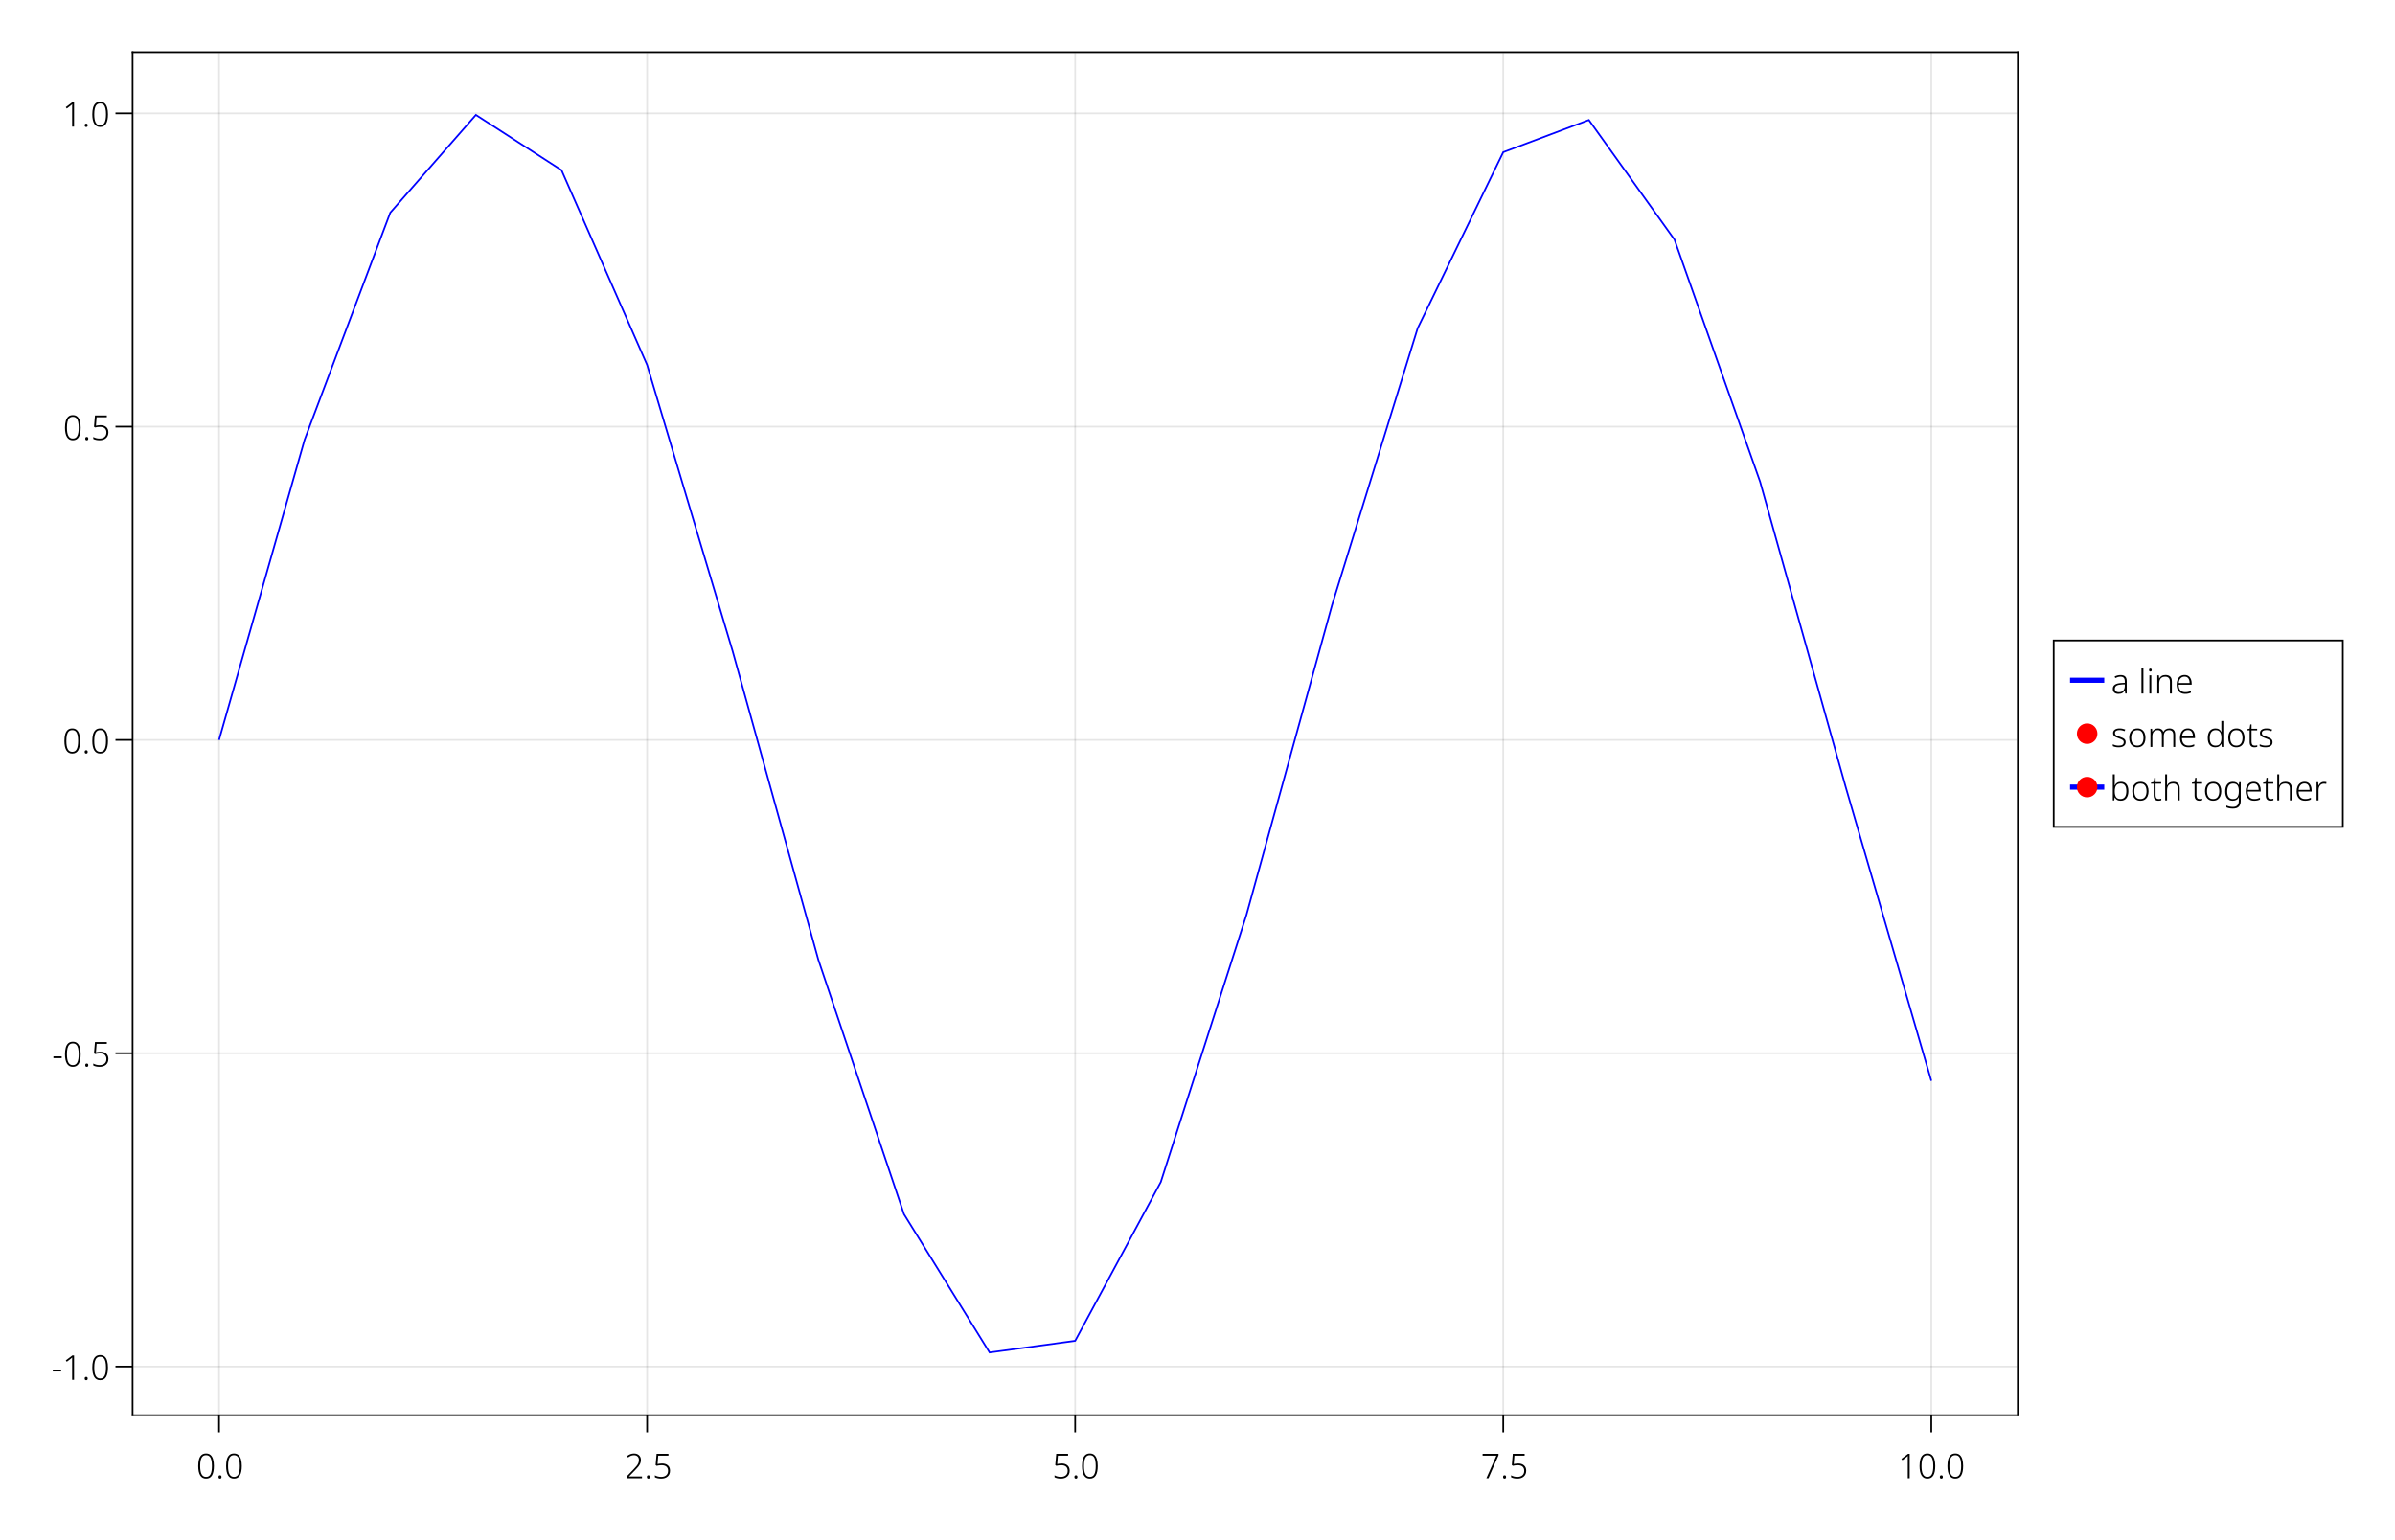
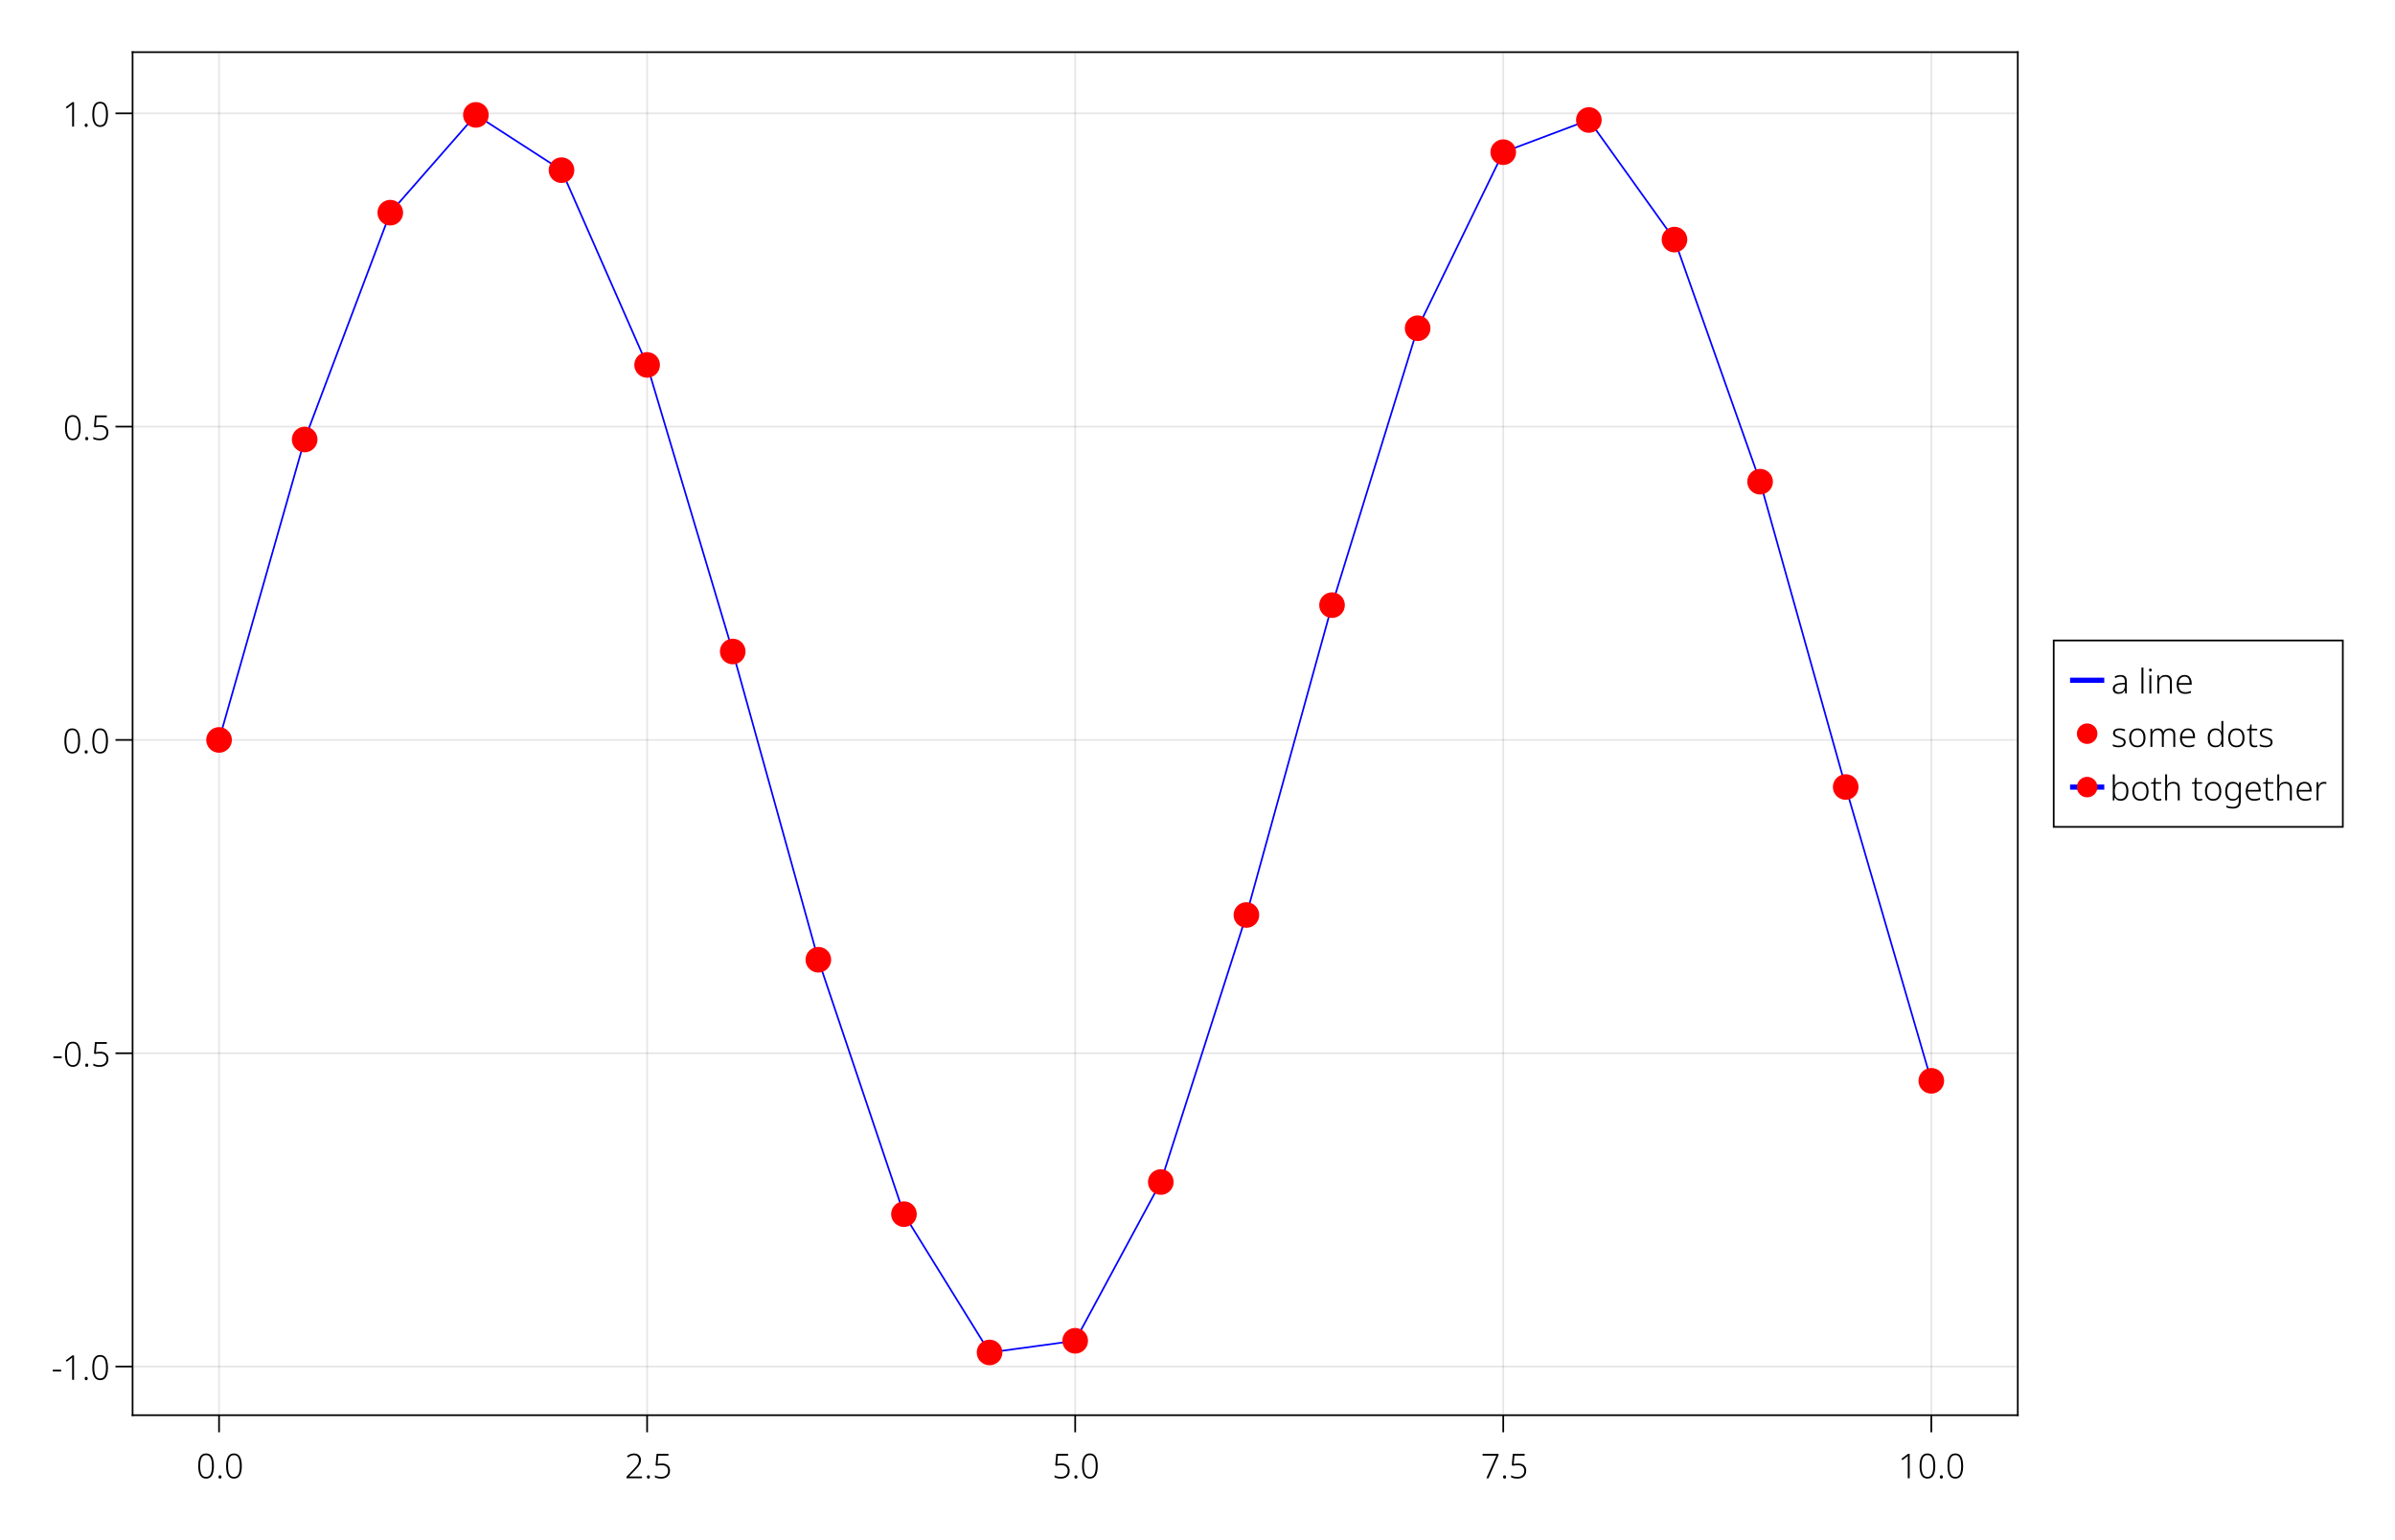
<svg xmlns="http://www.w3.org/2000/svg" xmlns:xlink="http://www.w3.org/1999/xlink" width="1400pt" height="900pt" viewBox="0 0 1400 900" version="1.1">
  <defs>
    <g>
      <symbol overflow="visible" id="glyph0-0">
        <path style="stroke:none;" d="M 1.875 0 L 1.875 -14.281 L 10.094 -14.281 L 10.094 0 Z M 2.906 -1.016 L 9.078 -1.016 L 9.078 -13.266 L 2.906 -13.266 Z M 2.906 -1.016 " />
      </symbol>
      <symbol overflow="visible" id="glyph0-1">
        <path style="stroke:none;" d="M 10.297 -7.188 C 10.297 -4.789 9.926 -2.957 9.188 -1.688 C 8.445 -0.426 7.285 0.203 5.703 0.203 C 4.191 0.203 3.051 -0.422 2.281 -1.672 C 1.508 -2.93 1.125 -4.77 1.125 -7.188 C 1.125 -8.633 1.27 -9.906 1.562 -11 C 1.863 -12.102 2.352 -12.961 3.031 -13.578 C 3.707 -14.191 4.602 -14.5 5.719 -14.5 C 6.812 -14.5 7.691 -14.195 8.359 -13.594 C 9.035 -13 9.523 -12.148 9.828 -11.047 C 10.141 -9.953 10.297 -8.664 10.297 -7.188 Z M 2.266 -7.188 C 2.266 -5.031 2.539 -3.426 3.094 -2.375 C 3.645 -1.32 4.516 -0.797 5.703 -0.797 C 6.91 -0.797 7.785 -1.32 8.328 -2.375 C 8.867 -3.426 9.141 -5.031 9.141 -7.188 C 9.141 -8.5 9.035 -9.629 8.828 -10.578 C 8.617 -11.523 8.266 -12.25 7.766 -12.75 C 7.266 -13.25 6.582 -13.5 5.719 -13.5 C 4.852 -13.5 4.164 -13.242 3.656 -12.734 C 3.156 -12.234 2.797 -11.508 2.578 -10.562 C 2.367 -9.613 2.266 -8.488 2.266 -7.188 Z M 2.266 -7.188 " />
      </symbol>
      <symbol overflow="visible" id="glyph0-2">
        <path style="stroke:none;" d="M 1.562 -0.766 C 1.562 -1.41 1.852 -1.734 2.438 -1.734 C 3.02 -1.734 3.312 -1.41 3.312 -0.766 C 3.312 -0.109 3.02 0.219 2.438 0.219 C 1.852 0.219 1.562 -0.109 1.562 -0.766 Z M 1.562 -0.766 " />
      </symbol>
      <symbol overflow="visible" id="glyph0-3">
        <path style="stroke:none;" d="M 10.125 0 L 1.078 0 L 1.078 -0.953 L 5.188 -5.219 C 5.863 -5.926 6.43 -6.555 6.891 -7.109 C 7.359 -7.672 7.711 -8.234 7.953 -8.797 C 8.191 -9.359 8.312 -9.988 8.312 -10.688 C 8.312 -11.57 8.051 -12.258 7.531 -12.75 C 7.02 -13.238 6.32 -13.484 5.438 -13.484 C 4.801 -13.484 4.203 -13.367 3.641 -13.141 C 3.078 -12.91 2.523 -12.582 1.984 -12.156 L 1.359 -12.953 C 1.941 -13.441 2.578 -13.816 3.266 -14.078 C 3.961 -14.348 4.688 -14.484 5.438 -14.484 C 6.664 -14.484 7.645 -14.141 8.375 -13.453 C 9.113 -12.773 9.484 -11.863 9.484 -10.719 C 9.484 -9.945 9.344 -9.238 9.062 -8.594 C 8.789 -7.957 8.406 -7.332 7.906 -6.719 C 7.406 -6.102 6.812 -5.453 6.125 -4.766 L 2.547 -1.094 L 2.547 -1.047 L 10.125 -1.047 Z M 10.125 0 " />
      </symbol>
      <symbol overflow="visible" id="glyph0-4">
        <path style="stroke:none;" d="M 5.484 -8.641 C 6.93 -8.641 8.078 -8.27 8.922 -7.531 C 9.773 -6.801 10.203 -5.77 10.203 -4.438 C 10.203 -3 9.734 -1.863 8.797 -1.031 C 7.867 -0.207 6.602 0.203 5 0.203 C 4.25 0.203 3.562 0.129 2.938 -0.016 C 2.32 -0.16 1.797 -0.352 1.359 -0.594 L 1.359 -1.734 C 1.828 -1.453 2.383 -1.223 3.031 -1.047 C 3.676 -0.879 4.336 -0.797 5.016 -0.797 C 6.234 -0.797 7.207 -1.098 7.938 -1.703 C 8.676 -2.316 9.047 -3.203 9.047 -4.359 C 9.047 -5.398 8.727 -6.207 8.094 -6.781 C 7.457 -7.352 6.492 -7.641 5.203 -7.641 C 4.691 -7.641 4.195 -7.602 3.719 -7.531 C 3.238 -7.469 2.801 -7.383 2.406 -7.281 L 1.781 -7.703 L 2.359 -14.281 L 9.281 -14.281 L 9.281 -13.234 L 3.312 -13.234 L 2.922 -8.312 C 3.203 -8.375 3.555 -8.441 3.984 -8.516 C 4.41 -8.598 4.91 -8.641 5.484 -8.641 Z M 5.484 -8.641 " />
      </symbol>
      <symbol overflow="visible" id="glyph0-5">
        <path style="stroke:none;" d="M 3.203 0 L 9.078 -13.234 L 1.016 -13.234 L 1.016 -14.281 L 10.312 -14.281 L 10.312 -13.438 L 4.438 0 Z M 3.203 0 " />
      </symbol>
      <symbol overflow="visible" id="glyph0-6">
        <path style="stroke:none;" d="M 6.766 0 L 5.641 0 L 5.641 -10.625 C 5.641 -11.195 5.641 -11.664 5.641 -12.031 C 5.641 -12.395 5.656 -12.742 5.688 -13.078 C 5.5 -12.891 5.32 -12.727 5.156 -12.594 C 5 -12.469 4.785 -12.297 4.516 -12.078 L 2.516 -10.562 L 1.922 -11.359 L 5.797 -14.281 L 6.766 -14.281 Z M 6.766 0 " />
      </symbol>
      <symbol overflow="visible" id="glyph0-7">
        <path style="stroke:none;" d="M 0.797 -4.875 L 0.797 -5.922 L 5.641 -5.922 L 5.641 -4.875 Z M 0.797 -4.875 " />
      </symbol>
      <symbol overflow="visible" id="glyph1-0">
        <path style="stroke:none;" d="M 1.875 0 L 1.875 -14.281 L 10.094 -14.281 L 10.094 0 Z M 2.906 -1.016 L 9.078 -1.016 L 9.078 -13.266 L 2.906 -13.266 Z M 2.906 -1.016 " />
      </symbol>
      <symbol overflow="visible" id="glyph1-1">
        <path style="stroke:none;" d="" />
      </symbol>
      <symbol overflow="visible" id="glyph2-0">
        <path style="stroke:none;" d="M 1.875 0 L 1.875 -14.281 L 10.094 -14.281 L 10.094 0 Z M 2.906 -1.016 L 9.078 -1.016 L 9.078 -13.266 L 2.906 -13.266 Z M 2.906 -1.016 " />
      </symbol>
      <symbol overflow="visible" id="glyph2-1">
        <path style="stroke:none;" d="M 5.516 -10.812 C 6.711 -10.812 7.602 -10.52 8.188 -9.938 C 8.781 -9.352 9.078 -8.426 9.078 -7.156 L 9.078 0 L 8.219 0 L 8 -1.797 L 7.953 -1.797 C 7.586 -1.203 7.125 -0.719 6.562 -0.344 C 6 0.02 5.223 0.203 4.234 0.203 C 3.223 0.203 2.422 -0.047 1.828 -0.547 C 1.234 -1.055 0.938 -1.801 0.938 -2.781 C 0.938 -3.832 1.363 -4.641 2.219 -5.203 C 3.082 -5.766 4.348 -6.078 6.016 -6.141 L 7.953 -6.234 L 7.953 -6.984 C 7.953 -8.035 7.742 -8.773 7.328 -9.203 C 6.91 -9.641 6.297 -9.859 5.484 -9.859 C 4.93 -9.859 4.398 -9.785 3.891 -9.641 C 3.391 -9.504 2.883 -9.305 2.375 -9.047 L 2.016 -9.953 C 2.516 -10.211 3.062 -10.422 3.656 -10.578 C 4.258 -10.734 4.879 -10.812 5.516 -10.812 Z M 7.953 -5.359 L 6.156 -5.281 C 4.801 -5.227 3.789 -5 3.125 -4.594 C 2.457 -4.188 2.125 -3.578 2.125 -2.766 C 2.125 -2.109 2.328 -1.609 2.734 -1.266 C 3.148 -0.93 3.719 -0.766 4.438 -0.766 C 5.539 -0.766 6.395 -1.078 7 -1.703 C 7.613 -2.328 7.93 -3.207 7.953 -4.344 Z M 7.953 -5.359 " />
      </symbol>
      <symbol overflow="visible" id="glyph2-2">
        <path style="stroke:none;" d="" />
      </symbol>
      <symbol overflow="visible" id="glyph2-3">
        <path style="stroke:none;" d="M 2.906 0 L 1.766 0 L 1.766 -15.203 L 2.906 -15.203 Z M 2.906 0 " />
      </symbol>
      <symbol overflow="visible" id="glyph2-4">
        <path style="stroke:none;" d="M 2.312 -14.578 C 2.852 -14.578 3.125 -14.289 3.125 -13.719 C 3.125 -13.133 2.852 -12.844 2.312 -12.844 C 1.812 -12.844 1.562 -13.133 1.562 -13.719 C 1.562 -14.289 1.812 -14.578 2.312 -14.578 Z M 2.875 -10.641 L 2.875 0 L 1.766 0 L 1.766 -10.641 Z M 2.875 -10.641 " />
      </symbol>
      <symbol overflow="visible" id="glyph2-5">
        <path style="stroke:none;" d="M 6.516 -10.844 C 7.734 -10.844 8.66 -10.523 9.297 -9.891 C 9.941 -9.266 10.266 -8.285 10.266 -6.953 L 10.266 0 L 9.125 0 L 9.125 -6.875 C 9.125 -7.895 8.891 -8.645 8.422 -9.125 C 7.961 -9.602 7.289 -9.844 6.406 -9.844 C 4.051 -9.844 2.875 -8.492 2.875 -5.797 L 2.875 0 L 1.766 0 L 1.766 -10.641 L 2.688 -10.641 L 2.844 -8.797 L 2.922 -8.797 C 3.203 -9.391 3.645 -9.879 4.25 -10.266 C 4.852 -10.648 5.609 -10.844 6.516 -10.844 Z M 6.516 -10.844 " />
      </symbol>
      <symbol overflow="visible" id="glyph2-6">
        <path style="stroke:none;" d="M 5.797 -10.844 C 6.703 -10.844 7.461 -10.629 8.078 -10.203 C 8.691 -9.785 9.148 -9.207 9.453 -8.469 C 9.766 -7.738 9.922 -6.898 9.922 -5.953 L 9.922 -5.156 L 2.312 -5.156 C 2.312 -3.758 2.641 -2.68 3.297 -1.922 C 3.953 -1.172 4.895 -0.797 6.125 -0.797 C 6.789 -0.797 7.367 -0.848 7.859 -0.953 C 8.348 -1.066 8.891 -1.254 9.484 -1.516 L 9.484 -0.484 C 8.953 -0.242 8.426 -0.07 7.906 0.031 C 7.383 0.145 6.773 0.203 6.078 0.203 C 4.492 0.203 3.273 -0.281 2.422 -1.25 C 1.566 -2.227 1.141 -3.555 1.141 -5.234 C 1.141 -6.316 1.32 -7.281 1.688 -8.125 C 2.051 -8.977 2.578 -9.645 3.266 -10.125 C 3.961 -10.602 4.805 -10.844 5.797 -10.844 Z M 5.781 -9.875 C 4.801 -9.875 4.008 -9.547 3.406 -8.891 C 2.801 -8.242 2.445 -7.32 2.344 -6.125 L 8.719 -6.125 C 8.719 -7.238 8.477 -8.141 8 -8.828 C 7.531 -9.523 6.789 -9.875 5.781 -9.875 Z M 5.781 -9.875 " />
      </symbol>
      <symbol overflow="visible" id="glyph2-7">
        <path style="stroke:none;" d="M 8.438 -2.812 C 8.438 -1.844 8.078 -1.098 7.359 -0.578 C 6.648 -0.055 5.633 0.203 4.312 0.203 C 3.57 0.203 2.914 0.133 2.344 0 C 1.781 -0.133 1.305 -0.297 0.922 -0.484 L 0.922 -1.578 C 1.391 -1.336 1.922 -1.141 2.516 -0.984 C 3.117 -0.836 3.734 -0.766 4.359 -0.766 C 5.398 -0.766 6.148 -0.938 6.609 -1.281 C 7.078 -1.633 7.312 -2.117 7.312 -2.734 C 7.312 -3.328 7.066 -3.781 6.578 -4.094 C 6.098 -4.406 5.375 -4.727 4.406 -5.062 C 3.75 -5.289 3.172 -5.516 2.672 -5.734 C 2.172 -5.961 1.781 -6.258 1.5 -6.625 C 1.219 -7 1.078 -7.5 1.078 -8.125 C 1.078 -8.977 1.422 -9.645 2.109 -10.125 C 2.805 -10.602 3.738 -10.844 4.906 -10.844 C 5.539 -10.844 6.133 -10.773 6.688 -10.641 C 7.238 -10.516 7.742 -10.363 8.203 -10.188 L 7.797 -9.234 C 7.391 -9.422 6.926 -9.57 6.406 -9.688 C 5.883 -9.812 5.363 -9.875 4.844 -9.875 C 4 -9.875 3.344 -9.727 2.875 -9.438 C 2.414 -9.145 2.188 -8.719 2.188 -8.156 C 2.188 -7.727 2.297 -7.391 2.516 -7.141 C 2.742 -6.898 3.07 -6.688 3.5 -6.5 C 3.926 -6.32 4.445 -6.129 5.062 -5.922 C 5.688 -5.703 6.254 -5.473 6.766 -5.234 C 7.285 -4.992 7.691 -4.688 7.984 -4.312 C 8.285 -3.945 8.438 -3.445 8.438 -2.812 Z M 8.438 -2.812 " />
      </symbol>
      <symbol overflow="visible" id="glyph2-8">
        <path style="stroke:none;" d="M 10.656 -5.312 C 10.656 -4.207 10.473 -3.242 10.109 -2.422 C 9.742 -1.598 9.203 -0.953 8.484 -0.484 C 7.773 -0.023 6.906 0.203 5.875 0.203 C 4.895 0.203 4.051 -0.02 3.344 -0.469 C 2.633 -0.926 2.086 -1.566 1.703 -2.391 C 1.328 -3.223 1.141 -4.195 1.141 -5.312 C 1.141 -7.051 1.566 -8.406 2.422 -9.375 C 3.285 -10.352 4.461 -10.844 5.953 -10.844 C 6.973 -10.844 7.832 -10.609 8.531 -10.141 C 9.227 -9.68 9.754 -9.039 10.109 -8.219 C 10.473 -7.395 10.656 -6.426 10.656 -5.312 Z M 2.312 -5.312 C 2.312 -3.957 2.598 -2.863 3.172 -2.031 C 3.754 -1.195 4.656 -0.781 5.875 -0.781 C 7.113 -0.781 8.023 -1.195 8.609 -2.031 C 9.191 -2.863 9.484 -3.957 9.484 -5.312 C 9.484 -6.195 9.363 -6.977 9.125 -7.656 C 8.883 -8.344 8.504 -8.879 7.984 -9.266 C 7.461 -9.648 6.781 -9.844 5.938 -9.844 C 4.727 -9.844 3.82 -9.441 3.219 -8.641 C 2.613 -7.836 2.312 -6.727 2.312 -5.312 Z M 2.312 -5.312 " />
      </symbol>
      <symbol overflow="visible" id="glyph2-9">
        <path style="stroke:none;" d="M 12.875 -10.844 C 13.926 -10.844 14.75 -10.539 15.344 -9.938 C 15.938 -9.344 16.234 -8.395 16.234 -7.094 L 16.234 0 L 15.125 0 L 15.125 -7.047 C 15.125 -8.004 14.91 -8.707 14.484 -9.156 C 14.055 -9.613 13.469 -9.844 12.719 -9.844 C 11.707 -9.844 10.926 -9.547 10.375 -8.953 C 9.832 -8.359 9.562 -7.441 9.562 -6.203 L 9.562 0 L 8.438 0 L 8.438 -7.047 C 8.438 -8.004 8.223 -8.707 7.797 -9.156 C 7.367 -9.613 6.785 -9.844 6.047 -9.844 C 5.023 -9.844 4.238 -9.531 3.688 -8.906 C 3.145 -8.289 2.875 -7.336 2.875 -6.047 L 2.875 0 L 1.766 0 L 1.766 -10.641 L 2.688 -10.641 L 2.844 -8.953 L 2.922 -8.953 C 3.18 -9.473 3.582 -9.914 4.125 -10.281 C 4.664 -10.656 5.359 -10.844 6.203 -10.844 C 6.973 -10.844 7.625 -10.676 8.156 -10.344 C 8.688 -10.008 9.062 -9.508 9.281 -8.844 L 9.359 -8.844 C 9.648 -9.477 10.102 -9.969 10.719 -10.312 C 11.332 -10.664 12.051 -10.844 12.875 -10.844 Z M 12.875 -10.844 " />
      </symbol>
      <symbol overflow="visible" id="glyph2-10">
        <path style="stroke:none;" d="M 5.578 0.203 C 4.148 0.203 3.051 -0.254 2.281 -1.172 C 1.52 -2.086 1.141 -3.43 1.141 -5.203 C 1.141 -7.035 1.539 -8.43 2.344 -9.391 C 3.156 -10.359 4.27 -10.844 5.688 -10.844 C 6.57 -10.844 7.297 -10.648 7.859 -10.266 C 8.422 -9.879 8.832 -9.391 9.094 -8.797 L 9.188 -8.797 C 9.164 -9.117 9.145 -9.473 9.125 -9.859 C 9.102 -10.242 9.094 -10.582 9.094 -10.875 L 9.094 -15.203 L 10.234 -15.203 L 10.234 0 L 9.312 0 L 9.156 -1.844 L 9.094 -1.844 C 8.82 -1.281 8.406 -0.797 7.844 -0.391 C 7.281 0.004 6.523 0.203 5.578 0.203 Z M 5.719 -0.781 C 6.945 -0.781 7.82 -1.148 8.344 -1.891 C 8.863 -2.641 9.125 -3.719 9.125 -5.125 L 9.125 -5.312 C 9.125 -6.781 8.863 -7.906 8.344 -8.688 C 7.82 -9.469 6.973 -9.859 5.797 -9.859 C 4.648 -9.859 3.781 -9.453 3.188 -8.641 C 2.602 -7.836 2.312 -6.691 2.312 -5.203 C 2.312 -3.742 2.594 -2.641 3.156 -1.891 C 3.719 -1.148 4.57 -0.781 5.719 -0.781 Z M 5.719 -0.781 " />
      </symbol>
      <symbol overflow="visible" id="glyph2-11">
        <path style="stroke:none;" d="M 4.766 -0.766 C 5.055 -0.766 5.336 -0.785 5.609 -0.828 C 5.879 -0.879 6.109 -0.938 6.297 -1 L 6.297 -0.078 C 6.086 0.004 5.836 0.07 5.547 0.125 C 5.266 0.176 4.945 0.203 4.594 0.203 C 3.719 0.203 3.039 -0.047 2.562 -0.547 C 2.082 -1.047 1.844 -1.848 1.844 -2.953 L 1.844 -9.719 L 0.266 -9.719 L 0.266 -10.359 L 1.844 -10.719 L 2.234 -13.188 L 2.953 -13.188 L 2.953 -10.641 L 6.234 -10.641 L 6.234 -9.719 L 2.953 -9.719 L 2.953 -3 C 2.953 -1.508 3.555 -0.766 4.766 -0.766 Z M 4.766 -0.766 " />
      </symbol>
      <symbol overflow="visible" id="glyph2-12">
        <path style="stroke:none;" d="M 2.875 -15.203 L 2.875 -11 C 2.875 -10.625 2.867 -10.219 2.859 -9.781 C 2.848 -9.344 2.828 -8.988 2.797 -8.719 L 2.875 -8.719 C 3.145 -9.32 3.582 -9.828 4.188 -10.234 C 4.789 -10.641 5.562 -10.844 6.5 -10.844 C 7.875 -10.844 8.941 -10.379 9.703 -9.453 C 10.461 -8.523 10.844 -7.156 10.844 -5.344 C 10.844 -3.656 10.457 -2.305 9.688 -1.297 C 8.926 -0.297 7.812 0.203 6.344 0.203 C 5.445 0.203 4.711 0.016 4.141 -0.359 C 3.578 -0.734 3.164 -1.188 2.906 -1.719 L 2.797 -1.719 L 2.594 0 L 1.734 0 L 1.734 -15.203 Z M 6.359 -9.859 C 5.117 -9.859 4.227 -9.473 3.688 -8.703 C 3.145 -7.93 2.875 -6.812 2.875 -5.344 L 2.875 -5.203 C 2.875 -3.766 3.129 -2.664 3.641 -1.906 C 4.16 -1.156 5.016 -0.781 6.203 -0.781 C 7.348 -0.781 8.207 -1.176 8.781 -1.969 C 9.363 -2.758 9.656 -3.891 9.656 -5.359 C 9.656 -8.359 8.555 -9.859 6.359 -9.859 Z M 6.359 -9.859 " />
      </symbol>
      <symbol overflow="visible" id="glyph2-13">
        <path style="stroke:none;" d="M 2.875 -15.203 L 2.875 -10.312 C 2.875 -9.781 2.852 -9.273 2.812 -8.797 L 2.906 -8.797 C 3.164 -9.391 3.602 -9.879 4.219 -10.266 C 4.832 -10.648 5.594 -10.844 6.5 -10.844 C 7.707 -10.844 8.633 -10.523 9.281 -9.891 C 9.938 -9.266 10.266 -8.285 10.266 -6.953 L 10.266 0 L 9.125 0 L 9.125 -6.875 C 9.125 -7.895 8.891 -8.645 8.422 -9.125 C 7.961 -9.602 7.289 -9.844 6.406 -9.844 C 4.051 -9.844 2.875 -8.492 2.875 -5.797 L 2.875 0 L 1.766 0 L 1.766 -15.203 Z M 2.875 -15.203 " />
      </symbol>
      <symbol overflow="visible" id="glyph2-14">
        <path style="stroke:none;" d="M 5.641 -10.844 C 6.484 -10.844 7.18 -10.68 7.734 -10.359 C 8.285 -10.035 8.727 -9.586 9.062 -9.016 L 9.125 -9.016 L 9.297 -10.641 L 10.219 -10.641 L 10.219 0.344 C 10.219 1.738 9.859 2.828 9.141 3.609 C 8.43 4.398 7.266 4.797 5.641 4.797 C 4.836 4.797 4.129 4.727 3.516 4.594 C 2.898 4.469 2.344 4.297 1.844 4.078 L 1.844 2.984 C 2.344 3.234 2.914 3.43 3.562 3.578 C 4.219 3.734 4.926 3.812 5.688 3.812 C 6.844 3.812 7.695 3.504 8.25 2.891 C 8.801 2.285 9.078 1.457 9.078 0.406 L 9.078 -0.219 C 9.078 -0.5 9.082 -0.781 9.094 -1.062 C 9.113 -1.344 9.129 -1.613 9.141 -1.875 L 9.078 -1.875 C 8.785 -1.188 8.332 -0.664 7.719 -0.312 C 7.102 0.031 6.367 0.203 5.516 0.203 C 4.129 0.203 3.051 -0.258 2.281 -1.188 C 1.52 -2.125 1.141 -3.473 1.141 -5.234 C 1.141 -6.953 1.52 -8.316 2.281 -9.328 C 3.051 -10.336 4.172 -10.844 5.641 -10.844 Z M 5.766 -9.844 C 4.617 -9.844 3.754 -9.438 3.172 -8.625 C 2.598 -7.82 2.312 -6.688 2.312 -5.219 C 2.312 -3.77 2.594 -2.664 3.156 -1.906 C 3.727 -1.145 4.555 -0.766 5.641 -0.766 C 6.516 -0.766 7.203 -0.941 7.703 -1.297 C 8.203 -1.66 8.555 -2.156 8.766 -2.781 C 8.984 -3.406 9.094 -4.117 9.094 -4.922 L 9.094 -5.594 C 9.094 -6.957 8.844 -8.004 8.344 -8.734 C 7.844 -9.473 6.984 -9.844 5.766 -9.844 Z M 5.766 -9.844 " />
      </symbol>
      <symbol overflow="visible" id="glyph2-15">
        <path style="stroke:none;" d="M 6.125 -10.812 C 6.676 -10.812 7.156 -10.754 7.562 -10.641 L 7.406 -9.594 C 7.188 -9.656 6.969 -9.695 6.75 -9.719 C 6.539 -9.75 6.316 -9.766 6.078 -9.766 C 5.086 -9.766 4.312 -9.406 3.75 -8.688 C 3.188 -7.977 2.906 -7.031 2.906 -5.844 L 2.906 0 L 1.766 0 L 1.766 -10.641 L 2.719 -10.641 L 2.844 -8.641 L 2.906 -8.641 C 3.164 -9.242 3.566 -9.754 4.109 -10.172 C 4.648 -10.598 5.32 -10.812 6.125 -10.812 Z M 6.125 -10.812 " />
      </symbol>
    </g>
  </defs>
  <g id="surface80631">
    <rect x="0" y="0" width="1400" height="900" style="fill:rgb(100%,100%,100%);fill-opacity:1;stroke:none;" />
    <path style=" stroke:none;fill-rule:nonzero;fill:rgb(100%,100%,100%);fill-opacity:1;" d="M 78 827 L 1179 827 L 1179 31 L 78 31 Z M 78 827 " />
    <path style="fill:none;stroke-width:1;stroke-linecap:butt;stroke-linejoin:miter;stroke:rgb(0%,0%,0%);stroke-opacity:0.1;stroke-miterlimit:10;" d="M 128.047 827 L 128.047 31 M 378.273 827 L 378.273 31 M 628.5 827 L 628.5 31 M 878.727 827 L 878.727 31 M 1128.953 827 L 1128.953 31 " />
    <path style="fill:none;stroke-width:1;stroke-linecap:butt;stroke-linejoin:miter;stroke:rgb(0%,0%,0%);stroke-opacity:0.1;stroke-miterlimit:10;" d="M 78 799.051 L 1179 799.051 M 78 615.855 L 1179 615.855 M 78 432.656 L 1179 432.656 M 78 249.461 L 1179 249.461 M 78 66.266 L 1179 66.266 " />
    <path style="fill:none;stroke-width:1;stroke-linecap:butt;stroke-linejoin:miter;stroke:rgb(0%,0%,0%);stroke-opacity:1;stroke-miterlimit:10;" d="M 128.047 827.5 L 128.047 837.5 M 378.273 827.5 L 378.273 837.5 M 628.5 827.5 L 628.5 837.5 M 878.727 827.5 L 878.727 837.5 M 1128.953 827.5 L 1128.953 837.5 " />
    <g style="fill:rgb(0%,0%,0%);fill-opacity:1;">
      <use xlink:href="#glyph0-1" x="114.746" y="864.379" />
    </g>
    <g style="fill:rgb(0%,0%,0%);fill-opacity:1;">
      <use xlink:href="#glyph0-2" x="126.164" y="864.379" />
    </g>
    <g style="fill:rgb(0%,0%,0%);fill-opacity:1;">
      <use xlink:href="#glyph0-1" x="131.047" y="864.379" />
    </g>
    <g style="fill:rgb(0%,0%,0%);fill-opacity:1;">
      <use xlink:href="#glyph0-3" x="365.164" y="864.379" />
    </g>
    <g style="fill:rgb(0%,0%,0%);fill-opacity:1;">
      <use xlink:href="#glyph0-2" x="376.582" y="864.379" />
    </g>
    <g style="fill:rgb(0%,0%,0%);fill-opacity:1;">
      <use xlink:href="#glyph0-4" x="381.461" y="864.379" />
    </g>
    <g style="fill:rgb(0%,0%,0%);fill-opacity:1;">
      <use xlink:href="#glyph0-4" x="615.078" y="864.379" />
    </g>
    <g style="fill:rgb(0%,0%,0%);fill-opacity:1;">
      <use xlink:href="#glyph0-2" x="626.5" y="864.379" />
    </g>
    <g style="fill:rgb(0%,0%,0%);fill-opacity:1;">
      <use xlink:href="#glyph0-1" x="631.379" y="864.379" />
    </g>
    <g style="fill:rgb(0%,0%,0%);fill-opacity:1;">
      <use xlink:href="#glyph0-5" x="865.648" y="864.379" />
    </g>
    <g style="fill:rgb(0%,0%,0%);fill-opacity:1;">
      <use xlink:href="#glyph0-2" x="877.066" y="864.379" />
    </g>
    <g style="fill:rgb(0%,0%,0%);fill-opacity:1;">
      <use xlink:href="#glyph0-4" x="881.945" y="864.379" />
    </g>
    <g style="fill:rgb(0%,0%,0%);fill-opacity:1;">
      <use xlink:href="#glyph0-6" x="1109.543" y="864.379" />
    </g>
    <g style="fill:rgb(0%,0%,0%);fill-opacity:1;">
      <use xlink:href="#glyph0-1" x="1120.965" y="864.379" />
    </g>
    <g style="fill:rgb(0%,0%,0%);fill-opacity:1;">
      <use xlink:href="#glyph0-2" x="1132.383" y="864.379" />
    </g>
    <g style="fill:rgb(0%,0%,0%);fill-opacity:1;">
      <use xlink:href="#glyph0-1" x="1137.266" y="864.379" />
    </g>
    <path style="fill:none;stroke-width:1;stroke-linecap:butt;stroke-linejoin:miter;stroke:rgb(0%,0%,0%);stroke-opacity:1;stroke-miterlimit:10;" d="M 77 827.5 L 1180 827.5 " />
    <path style="fill:none;stroke-width:1;stroke-linecap:butt;stroke-linejoin:miter;stroke:rgb(0%,0%,0%);stroke-opacity:1;stroke-miterlimit:10;" d="M 77.5 799.051 L 67.5 799.051 M 77.5 615.855 L 67.5 615.855 M 77.5 432.656 L 67.5 432.656 M 77.5 249.461 L 67.5 249.461 M 77.5 66.266 L 67.5 66.266 " />
    <g style="fill:rgb(0%,0%,0%);fill-opacity:1;">
      <use xlink:href="#glyph0-7" x="30.078" y="806.812" />
    </g>
    <g style="fill:rgb(0%,0%,0%);fill-opacity:1;">
      <use xlink:href="#glyph0-6" x="36.52" y="806.812" />
    </g>
    <g style="fill:rgb(0%,0%,0%);fill-opacity:1;">
      <use xlink:href="#glyph0-2" x="47.941" y="806.812" />
    </g>
    <g style="fill:rgb(0%,0%,0%);fill-opacity:1;">
      <use xlink:href="#glyph0-1" x="52.82" y="806.812" />
    </g>
    <g style="fill:rgb(0%,0%,0%);fill-opacity:1;">
      <use xlink:href="#glyph0-7" x="30.422" y="623.613" />
    </g>
    <g style="fill:rgb(0%,0%,0%);fill-opacity:1;">
      <use xlink:href="#glyph0-1" x="36.859" y="623.613" />
    </g>
    <g style="fill:rgb(0%,0%,0%);fill-opacity:1;">
      <use xlink:href="#glyph0-2" x="48.281" y="623.613" />
    </g>
    <g style="fill:rgb(0%,0%,0%);fill-opacity:1;">
      <use xlink:href="#glyph0-4" x="53.16" y="623.613" />
    </g>
    <g style="fill:rgb(0%,0%,0%);fill-opacity:1;">
      <use xlink:href="#glyph0-1" x="36.52" y="440.418" />
    </g>
    <g style="fill:rgb(0%,0%,0%);fill-opacity:1;">
      <use xlink:href="#glyph0-2" x="47.941" y="440.418" />
    </g>
    <g style="fill:rgb(0%,0%,0%);fill-opacity:1;">
      <use xlink:href="#glyph0-1" x="52.82" y="440.418" />
    </g>
    <g style="fill:rgb(0%,0%,0%);fill-opacity:1;">
      <use xlink:href="#glyph0-1" x="36.859" y="257.223" />
    </g>
    <g style="fill:rgb(0%,0%,0%);fill-opacity:1;">
      <use xlink:href="#glyph0-2" x="48.281" y="257.223" />
    </g>
    <g style="fill:rgb(0%,0%,0%);fill-opacity:1;">
      <use xlink:href="#glyph0-4" x="53.16" y="257.223" />
    </g>
    <g style="fill:rgb(0%,0%,0%);fill-opacity:1;">
      <use xlink:href="#glyph0-6" x="36.52" y="74.023" />
    </g>
    <g style="fill:rgb(0%,0%,0%);fill-opacity:1;">
      <use xlink:href="#glyph0-2" x="47.941" y="74.023" />
    </g>
    <g style="fill:rgb(0%,0%,0%);fill-opacity:1;">
      <use xlink:href="#glyph0-1" x="52.82" y="74.023" />
    </g>
    <path style="fill:none;stroke-width:1;stroke-linecap:butt;stroke-linejoin:miter;stroke:rgb(0%,0%,0%);stroke-opacity:1;stroke-miterlimit:10;" d="M 77.5 828 L 77.5 30 " />
    <path style="fill:none;stroke-width:1;stroke-linecap:butt;stroke-linejoin:miter;stroke:rgb(0%,0%,0%);stroke-opacity:1;stroke-miterlimit:10;" d="M 77 30.5 L 1180 30.5 " />
    <path style="fill:none;stroke-width:1;stroke-linecap:butt;stroke-linejoin:miter;stroke:rgb(0%,0%,0%);stroke-opacity:1;stroke-miterlimit:10;" d="M 1179.5 828 L 1179.5 30 " />
    <g style="fill:rgb(0%,0%,0%);fill-opacity:1;">
      <use xlink:href="#glyph1-1" x="628.5" y="15.141" />
    </g>
    <path style="fill:none;stroke-width:1;stroke-linecap:butt;stroke-linejoin:miter;stroke:rgb(0%,0%,100%);stroke-opacity:1;stroke-miterlimit:10;" d="M 128.047 432.656 L 178.09 257 L 228.137 124.348 L 278.184 67.184 L 328.227 99.496 L 378.273 213.383 L 428.316 380.953 L 478.363 561.184 L 528.41 709.945 L 578.453 790.816 L 628.5 784 L 678.547 691.164 L 728.59 535.035 L 778.637 353.84 L 828.684 191.941 L 878.727 88.98 L 928.773 70.164 L 978.816 140.098 L 1028.863 281.66 L 1078.91 460.191 L 1128.953 631.984 " />
+     <path style=" stroke:none;fill-rule:nonzero;fill:rgb(100%,0%,0%);fill-opacity:1;" d="M 135.547 432.656 C 135.547 436.801 132.188 440.156 128.047 440.156 C 123.902 440.156 120.547 436.801 120.547 432.656 C 120.547 428.516 123.902 425.156 128.047 425.156 C 132.188 425.156 135.547 428.516 135.547 432.656 " />
+     <path style=" stroke:none;fill-rule:nonzero;fill:rgb(100%,0%,0%);fill-opacity:1;" d="M 185.59 257 C 185.59 261.141 182.234 264.5 178.09 264.5 C 173.949 264.5 170.59 261.141 170.59 257 C 170.59 252.855 173.949 249.5 178.09 249.5 C 182.234 249.5 185.59 252.855 185.59 257 " />
+     <path style=" stroke:none;fill-rule:nonzero;fill:rgb(100%,0%,0%);fill-opacity:1;" d="M 235.637 124.348 C 235.637 128.488 232.277 131.848 228.137 131.848 C 223.996 131.848 220.637 128.488 220.637 124.348 C 220.637 120.207 223.996 116.848 228.137 116.848 C 232.277 116.848 235.637 120.207 235.637 124.348 " />
+     <path style=" stroke:none;fill-rule:nonzero;fill:rgb(100%,0%,0%);fill-opacity:1;" d="M 285.684 67.184 C 285.684 71.324 282.324 74.684 278.184 74.684 C 274.039 74.684 270.684 71.324 270.684 67.184 C 270.684 63.039 274.039 59.684 278.184 59.684 C 282.324 59.684 285.684 63.039 285.684 67.184 " />
+     <path style=" stroke:none;fill-rule:nonzero;fill:rgb(100%,0%,0%);fill-opacity:1;" d="M 335.727 99.496 C 335.727 103.641 332.371 106.996 328.227 106.996 C 324.086 106.996 320.727 103.641 320.727 99.496 C 320.727 95.355 324.086 91.996 328.227 91.996 C 332.371 91.996 335.727 95.355 335.727 99.496 " />
+     <path style=" stroke:none;fill-rule:nonzero;fill:rgb(100%,0%,0%);fill-opacity:1;" d="M 385.773 213.383 C 385.773 217.523 382.414 220.883 378.273 220.883 C 374.129 220.883 370.773 217.523 370.773 213.383 C 370.773 209.238 374.129 205.883 378.273 205.883 C 382.414 205.883 385.773 209.238 385.773 213.383 " />
+     <path style=" stroke:none;fill-rule:nonzero;fill:rgb(100%,0%,0%);fill-opacity:1;" d="M 435.816 380.953 C 435.816 385.094 432.461 388.453 428.316 388.453 C 424.176 388.453 420.816 385.094 420.816 380.953 C 420.816 376.809 424.176 373.453 428.316 373.453 C 432.461 373.453 435.816 376.809 435.816 380.953 " />
+     <path style=" stroke:none;fill-rule:nonzero;fill:rgb(100%,0%,0%);fill-opacity:1;" d="M 485.863 561.184 C 485.863 565.324 482.504 568.684 478.363 568.684 C 474.223 568.684 470.863 565.324 470.863 561.184 C 470.863 557.039 474.223 553.684 478.363 553.684 C 482.504 553.684 485.863 557.039 485.863 561.184 " />
+     <path style=" stroke:none;fill-rule:nonzero;fill:rgb(100%,0%,0%);fill-opacity:1;" d="M 535.91 709.945 C 535.91 714.086 532.551 717.445 528.41 717.445 C 524.266 717.445 520.91 714.086 520.91 709.945 C 520.91 705.805 524.266 702.445 528.41 702.445 C 532.551 702.445 535.91 705.805 535.91 709.945 " />
+     <path style=" stroke:none;fill-rule:nonzero;fill:rgb(100%,0%,0%);fill-opacity:1;" d="M 585.953 790.816 C 585.953 794.961 582.598 798.316 578.453 798.316 C 574.312 798.316 570.953 794.961 570.953 790.816 C 570.953 786.676 574.312 783.316 578.453 783.316 C 582.598 783.316 585.953 786.676 585.953 790.816 " />
+     <path style=" stroke:none;fill-rule:nonzero;fill:rgb(100%,0%,0%);fill-opacity:1;" d="M 636 784 C 636 788.145 632.641 791.5 628.5 791.5 C 624.359 791.5 621 788.145 621 784 C 621 779.859 624.359 776.5 628.5 776.5 C 632.641 776.5 636 779.859 636 784 " />
+     <path style=" stroke:none;fill-rule:nonzero;fill:rgb(100%,0%,0%);fill-opacity:1;" d="M 686.047 691.164 C 686.047 695.305 682.688 698.664 678.547 698.664 C 674.402 698.664 671.047 695.305 671.047 691.164 C 671.047 687.02 674.402 683.664 678.547 683.664 C 682.688 683.664 686.047 687.02 686.047 691.164 " />
+     <path style=" stroke:none;fill-rule:nonzero;fill:rgb(100%,0%,0%);fill-opacity:1;" d="M 736.09 535.035 C 736.09 539.176 732.734 542.535 728.59 542.535 C 724.449 542.535 721.09 539.176 721.09 535.035 C 721.09 530.891 724.449 527.535 728.59 527.535 C 732.734 527.535 736.09 530.891 736.09 535.035 " />
+     <path style=" stroke:none;fill-rule:nonzero;fill:rgb(100%,0%,0%);fill-opacity:1;" d="M 786.137 353.84 C 786.137 357.98 782.777 361.34 778.637 361.34 C 774.496 361.34 771.137 357.98 771.137 353.84 C 771.137 349.695 774.496 346.34 778.637 346.34 C 782.777 346.34 786.137 349.695 786.137 353.84 " />
+     <path style=" stroke:none;fill-rule:nonzero;fill:rgb(100%,0%,0%);fill-opacity:1;" d="M 836.184 191.941 C 836.184 196.086 832.824 199.441 828.684 199.441 C 824.539 199.441 821.184 196.086 821.184 191.941 C 821.184 187.801 824.539 184.441 828.684 184.441 C 832.824 184.441 836.184 187.801 836.184 191.941 " />
+     <path style=" stroke:none;fill-rule:nonzero;fill:rgb(100%,0%,0%);fill-opacity:1;" d="M 886.227 88.98 C 886.227 93.121 882.871 96.48 878.727 96.48 C 874.586 96.48 871.227 93.121 871.227 88.98 C 871.227 84.84 874.586 81.48 878.727 81.48 C 882.871 81.48 886.227 84.84 886.227 88.98 " />
+     <path style=" stroke:none;fill-rule:nonzero;fill:rgb(100%,0%,0%);fill-opacity:1;" d="M 936.273 70.164 C 936.273 74.305 932.914 77.664 928.773 77.664 C 924.629 77.664 921.273 74.305 921.273 70.164 C 921.273 66.02 924.629 62.664 928.773 62.664 C 932.914 62.664 936.273 66.02 936.273 70.164 " />
+     <path style=" stroke:none;fill-rule:nonzero;fill:rgb(100%,0%,0%);fill-opacity:1;" d="M 986.316 140.098 C 986.316 144.238 982.961 147.598 978.816 147.598 C 974.676 147.598 971.316 144.238 971.316 140.098 C 971.316 135.953 974.676 132.598 978.816 132.598 C 982.961 132.598 986.316 135.953 986.316 140.098 " />
+     <path style=" stroke:none;fill-rule:nonzero;fill:rgb(100%,0%,0%);fill-opacity:1;" d="M 1036.363 281.66 C 1036.363 285.801 1033.004 289.16 1028.863 289.16 C 1024.723 289.16 1021.363 285.801 1021.363 281.66 C 1021.363 277.52 1024.723 274.16 1028.863 274.16 C 1033.004 274.16 1036.363 277.52 1036.363 281.66 " />
+     <path style=" stroke:none;fill-rule:nonzero;fill:rgb(100%,0%,0%);fill-opacity:1;" d="M 1086.41 460.191 C 1086.41 464.336 1083.051 467.691 1078.91 467.691 C 1074.766 467.691 1071.41 464.336 1071.41 460.191 C 1071.41 456.051 1074.766 452.691 1078.91 452.691 C 1083.051 452.691 1086.41 456.051 1086.41 460.191 " />
+     <path style=" stroke:none;fill-rule:nonzero;fill:rgb(100%,0%,0%);fill-opacity:1;" d="M 1136.453 631.984 C 1136.453 636.125 1133.098 639.484 1128.953 639.484 C 1124.812 639.484 1121.453 636.125 1121.453 631.984 C 1121.453 627.84 1124.812 624.484 1128.953 624.484 C 1133.098 624.484 1136.453 627.84 1136.453 631.984 " />
    <path style="fill-rule:nonzero;fill:rgb(100%,100%,100%);fill-opacity:1;stroke-width:1;stroke-linecap:butt;stroke-linejoin:miter;stroke:rgb(0%,0%,0%);stroke-opacity:1;stroke-miterlimit:10;" d="M 1200.5 483.5 L 1369.5 483.5 L 1369.5 374.5 L 1200.5 374.5 Z M 1200.5 483.5 " />
    <g style="fill:rgb(0%,0%,0%);fill-opacity:1;">
      <use xlink:href="#glyph2-1" x="1234.109" y="405.52" />
    </g>
    <g style="fill:rgb(0%,0%,0%);fill-opacity:1;">
      <use xlink:href="#glyph2-2" x="1244.828" y="405.52" />
    </g>
    <g style="fill:rgb(0%,0%,0%);fill-opacity:1;">
      <use xlink:href="#glyph2-3" x="1250.031" y="405.52" />
    </g>
    <g style="fill:rgb(0%,0%,0%);fill-opacity:1;">
      <use xlink:href="#glyph2-4" x="1254.672" y="405.52" />
    </g>
    <g style="fill:rgb(0%,0%,0%);fill-opacity:1;">
      <use xlink:href="#glyph2-5" x="1259.309" y="405.52" />
    </g>
    <g style="fill:rgb(0%,0%,0%);fill-opacity:1;">
      <use xlink:href="#glyph2-6" x="1271.23" y="405.52" />
    </g>
    <path style="fill:none;stroke-width:3;stroke-linecap:butt;stroke-linejoin:miter;stroke:rgb(0%,0%,100%);stroke-opacity:1;stroke-miterlimit:10;" d="M 1210.051 397.762 L 1230.051 397.762 " />
    <g style="fill:rgb(0%,0%,0%);fill-opacity:1;">
      <use xlink:href="#glyph2-7" x="1234.129" y="436.762" />
    </g>
    <g style="fill:rgb(0%,0%,0%);fill-opacity:1;">
      <use xlink:href="#glyph2-8" x="1243.488" y="436.762" />
    </g>
    <g style="fill:rgb(0%,0%,0%);fill-opacity:1;">
      <use xlink:href="#glyph2-9" x="1255.289" y="436.762" />
    </g>
    <g style="fill:rgb(0%,0%,0%);fill-opacity:1;">
      <use xlink:href="#glyph2-6" x="1273.172" y="436.762" />
    </g>
    <g style="fill:rgb(0%,0%,0%);fill-opacity:1;">
      <use xlink:href="#glyph2-2" x="1284.211" y="436.762" />
    </g>
    <g style="fill:rgb(0%,0%,0%);fill-opacity:1;">
      <use xlink:href="#glyph2-10" x="1289.41" y="436.762" />
    </g>
    <g style="fill:rgb(0%,0%,0%);fill-opacity:1;">
      <use xlink:href="#glyph2-8" x="1301.391" y="436.762" />
    </g>
    <g style="fill:rgb(0%,0%,0%);fill-opacity:1;">
      <use xlink:href="#glyph2-11" x="1313.191" y="436.762" />
    </g>
    <g style="fill:rgb(0%,0%,0%);fill-opacity:1;">
      <use xlink:href="#glyph2-7" x="1319.988" y="436.762" />
    </g>
    <path style=" stroke:none;fill-rule:nonzero;fill:rgb(100%,0%,0%);fill-opacity:1;" d="M 1226.051 429 C 1226.051 432.312 1223.363 435 1220.051 435 C 1216.734 435 1214.051 432.312 1214.051 429 C 1214.051 425.688 1216.734 423 1220.051 423 C 1223.363 423 1226.051 425.688 1226.051 429 " />
    <g style="fill:rgb(0%,0%,0%);fill-opacity:1;">
      <use xlink:href="#glyph2-12" x="1233.309" y="468" />
    </g>
    <g style="fill:rgb(0%,0%,0%);fill-opacity:1;">
      <use xlink:href="#glyph2-8" x="1245.289" y="468" />
    </g>
    <g style="fill:rgb(0%,0%,0%);fill-opacity:1;">
      <use xlink:href="#glyph2-11" x="1257.09" y="468" />
    </g>
    <g style="fill:rgb(0%,0%,0%);fill-opacity:1;">
      <use xlink:href="#glyph2-13" x="1263.891" y="468" />
    </g>
    <g style="fill:rgb(0%,0%,0%);fill-opacity:1;">
      <use xlink:href="#glyph2-11" x="1281.012" y="468" />
    </g>
    <g style="fill:rgb(0%,0%,0%);fill-opacity:1;">
      <use xlink:href="#glyph2-8" x="1287.809" y="468" />
    </g>
    <g style="fill:rgb(0%,0%,0%);fill-opacity:1;">
      <use xlink:href="#glyph2-14" x="1299.609" y="468" />
    </g>
    <g style="fill:rgb(0%,0%,0%);fill-opacity:1;">
      <use xlink:href="#glyph2-6" x="1311.59" y="468" />
    </g>
    <g style="fill:rgb(0%,0%,0%);fill-opacity:1;">
      <use xlink:href="#glyph2-11" x="1322.629" y="468" />
    </g>
    <g style="fill:rgb(0%,0%,0%);fill-opacity:1;">
      <use xlink:href="#glyph2-13" x="1329.43" y="468" />
    </g>
    <g style="fill:rgb(0%,0%,0%);fill-opacity:1;">
      <use xlink:href="#glyph2-6" x="1341.352" y="468" />
    </g>
    <g style="fill:rgb(0%,0%,0%);fill-opacity:1;">
      <use xlink:href="#glyph2-15" x="1352.391" y="468" />
    </g>
    <path style="fill:none;stroke-width:3;stroke-linecap:butt;stroke-linejoin:miter;stroke:rgb(0%,0%,100%);stroke-opacity:1;stroke-miterlimit:10;" d="M 1210.051 460.238 L 1230.051 460.238 " />
    <path style=" stroke:none;fill-rule:nonzero;fill:rgb(100%,0%,0%);fill-opacity:1;" d="M 1226.051 460.238 C 1226.051 463.555 1223.363 466.238 1220.051 466.238 C 1216.734 466.238 1214.051 463.555 1214.051 460.238 C 1214.051 456.926 1216.734 454.238 1220.051 454.238 C 1223.363 454.238 1226.051 456.926 1226.051 460.238 " />
  </g>
</svg>
